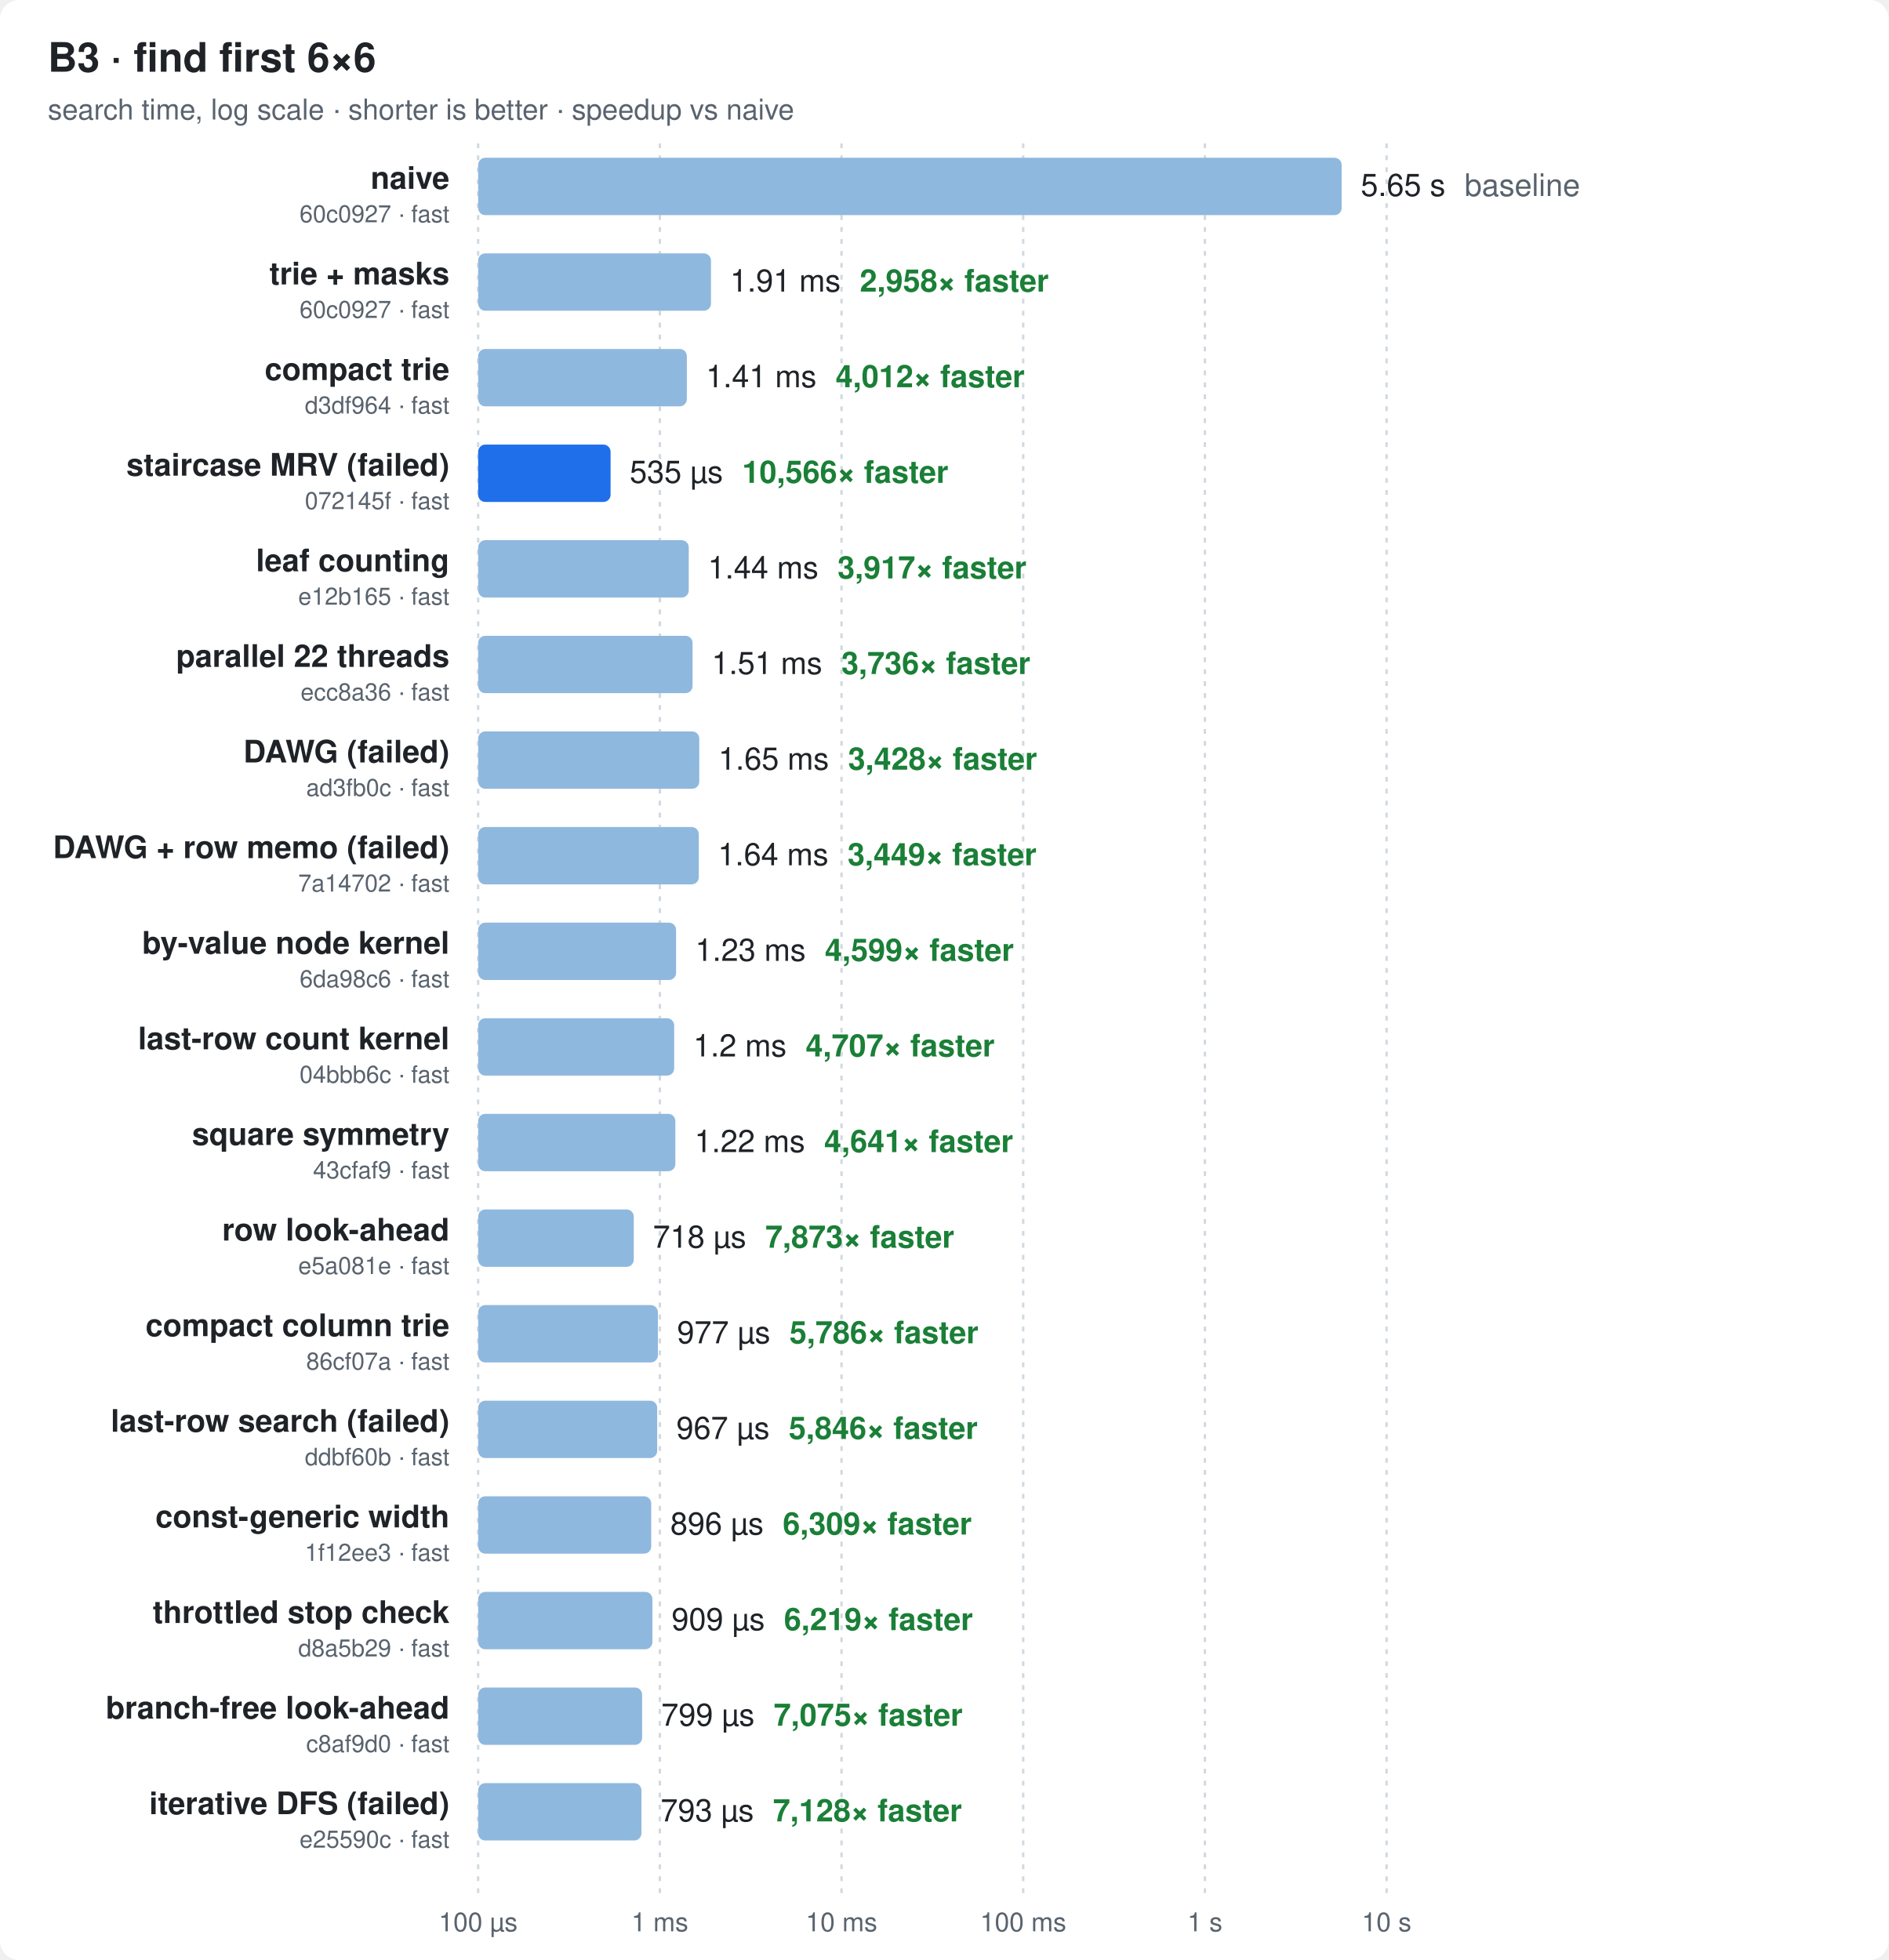
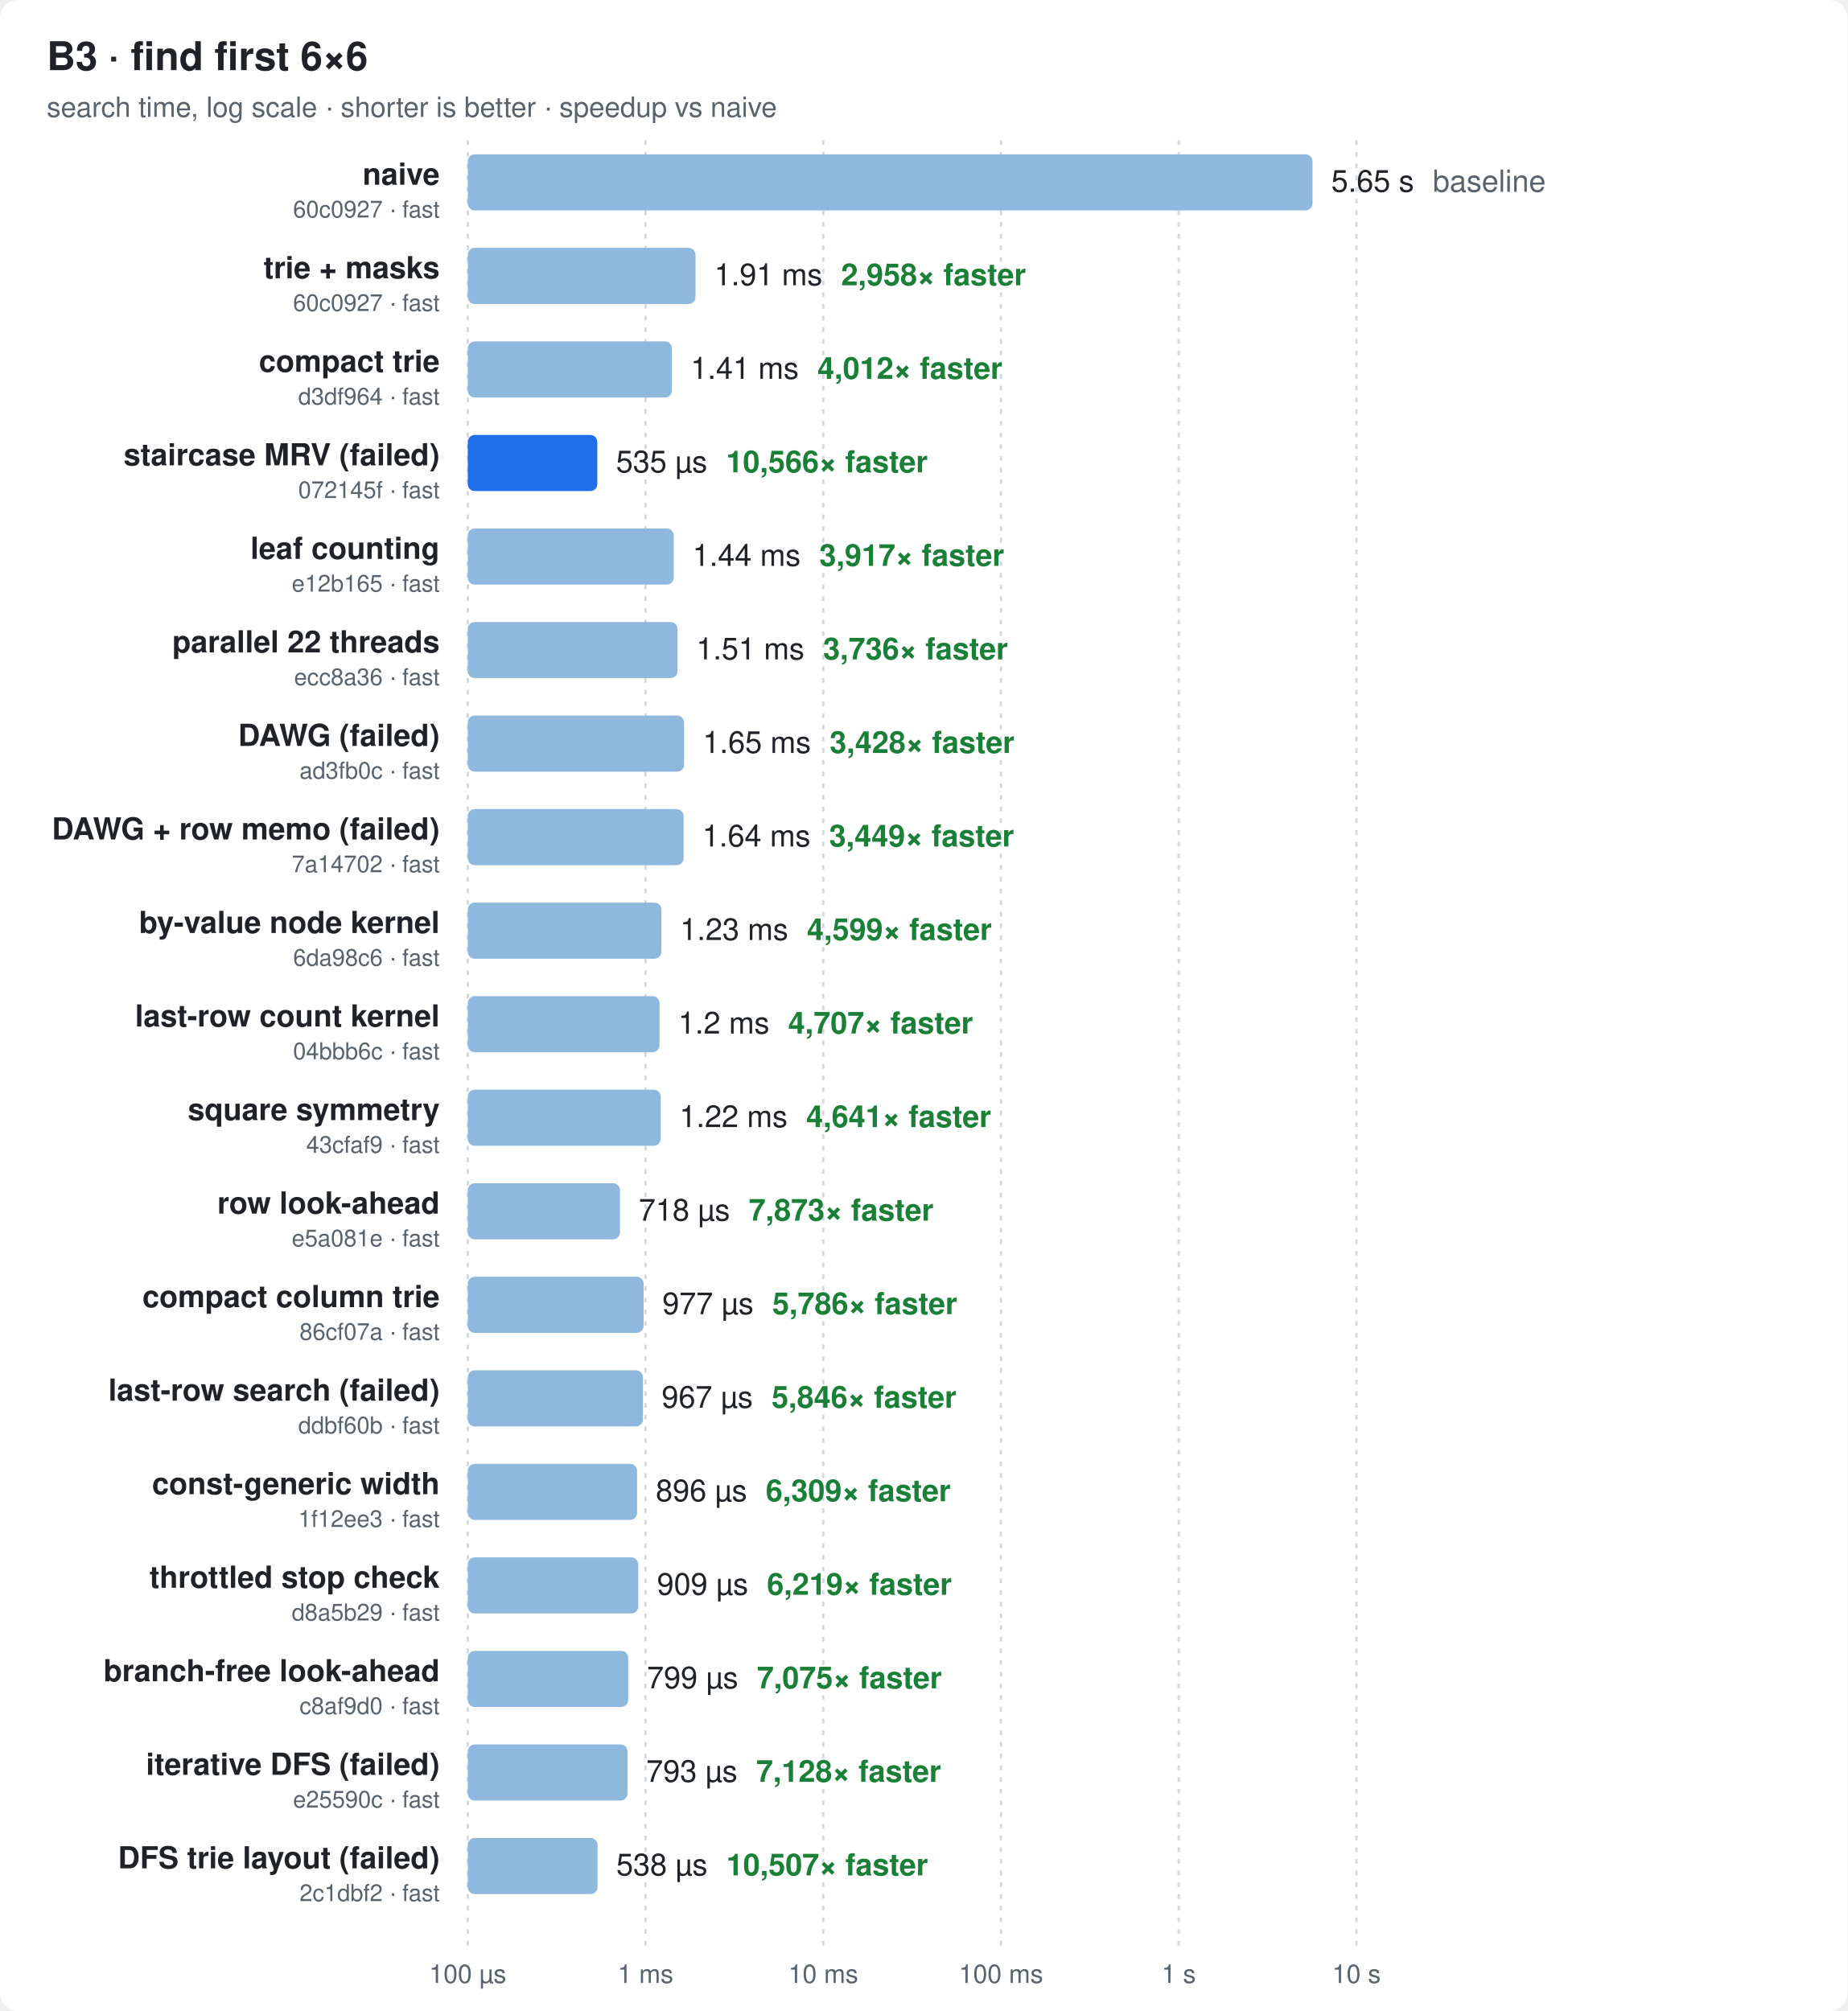
- <svg xmlns="http://www.w3.org/2000/svg" width="790" height="820" viewBox="0 0 790 820" font-family="ui-sans-serif,-apple-system,Segoe UI,Helvetica,Arial,sans-serif">
+ <svg xmlns="http://www.w3.org/2000/svg" width="790" height="860" viewBox="0 0 790 860" font-family="ui-sans-serif,-apple-system,Segoe UI,Helvetica,Arial,sans-serif">
  <style>
  .bg{fill:#ffffff} .t{fill:#1f2328} .m{fill:#59636e} .g{stroke:#d1d9e0}
  .bar{fill:#8fb8de} .best{fill:#1f6feb} .x{fill:#1a7f37;font-weight:600}
  @media (prefers-color-scheme: dark){
    .bg{fill:#0d1117} .t{fill:#e6edf3} .m{fill:#9198a1} .g{stroke:#30363d}
    .bar{fill:#2f5f8f} .best{fill:#4493f8} .x{fill:#3fb950}
  }
</style>
-   <rect class="bg" width="790" height="820" rx="8" />
+   <rect class="bg" width="790" height="860" rx="8" />
  <text class="t" x="20" y="30" font-size="17" font-weight="700">B3 · find first 6×6</text>
  <text class="m" x="20" y="50" font-size="12">search time, log scale · shorter is better · speedup vs naive</text>
-   <line class="g" x1="200.0" x2="200.0" y1="60" y2="792" stroke-dasharray="2 3" />
-   <text class="m" x="200.0" y="808" font-size="11" text-anchor="middle">100 µs</text>
-   <line class="g" x1="276.0" x2="276.0" y1="60" y2="792" stroke-dasharray="2 3" />
-   <text class="m" x="276.0" y="808" font-size="11" text-anchor="middle">1 ms</text>
-   <line class="g" x1="352.0" x2="352.0" y1="60" y2="792" stroke-dasharray="2 3" />
-   <text class="m" x="352.0" y="808" font-size="11" text-anchor="middle">10 ms</text>
-   <line class="g" x1="428.0" x2="428.0" y1="60" y2="792" stroke-dasharray="2 3" />
-   <text class="m" x="428.0" y="808" font-size="11" text-anchor="middle">100 ms</text>
-   <line class="g" x1="504.0" x2="504.0" y1="60" y2="792" stroke-dasharray="2 3" />
-   <text class="m" x="504.0" y="808" font-size="11" text-anchor="middle">1 s</text>
-   <line class="g" x1="580.0" x2="580.0" y1="60" y2="792" stroke-dasharray="2 3" />
-   <text class="m" x="580.0" y="808" font-size="11" text-anchor="middle">10 s</text>
+   <line class="g" x1="200.0" x2="200.0" y1="60" y2="832" stroke-dasharray="2 3" />
+   <text class="m" x="200.0" y="848" font-size="11" text-anchor="middle">100 µs</text>
+   <line class="g" x1="276.0" x2="276.0" y1="60" y2="832" stroke-dasharray="2 3" />
+   <text class="m" x="276.0" y="848" font-size="11" text-anchor="middle">1 ms</text>
+   <line class="g" x1="352.0" x2="352.0" y1="60" y2="832" stroke-dasharray="2 3" />
+   <text class="m" x="352.0" y="848" font-size="11" text-anchor="middle">10 ms</text>
+   <line class="g" x1="428.0" x2="428.0" y1="60" y2="832" stroke-dasharray="2 3" />
+   <text class="m" x="428.0" y="848" font-size="11" text-anchor="middle">100 ms</text>
+   <line class="g" x1="504.0" x2="504.0" y1="60" y2="832" stroke-dasharray="2 3" />
+   <text class="m" x="504.0" y="848" font-size="11" text-anchor="middle">1 s</text>
+   <line class="g" x1="580.0" x2="580.0" y1="60" y2="832" stroke-dasharray="2 3" />
+   <text class="m" x="580.0" y="848" font-size="11" text-anchor="middle">10 s</text>
  <text class="t" x="188" y="79.0" font-size="13" font-weight="600" text-anchor="end">naive</text>
  <text class="m" x="188" y="93.0" font-size="10" text-anchor="end">60c0927 · fast</text>
  <rect class="bar" x="200" y="66" width="361.2" height="24" rx="3" />
  <text class="t" x="569.2" y="82.0" font-size="13">5.65 s<tspan class="m" dx="8">baseline</tspan>
  </text>
  <text class="t" x="188" y="119.0" font-size="13" font-weight="600" text-anchor="end">trie + masks</text>
  <text class="m" x="188" y="133.0" font-size="10" text-anchor="end">60c0927 · fast</text>
  <rect class="bar" x="200" y="106" width="97.4" height="24" rx="3" />
  <text class="t" x="305.4" y="122.0" font-size="13">1.91 ms<tspan class="x" dx="8">2,958× faster</tspan>
  </text>
  <text class="t" x="188" y="159.0" font-size="13" font-weight="600" text-anchor="end">compact trie</text>
  <text class="m" x="188" y="173.0" font-size="10" text-anchor="end">d3df964 · fast</text>
  <rect class="bar" x="200" y="146" width="87.3" height="24" rx="3" />
  <text class="t" x="295.3" y="162.0" font-size="13">1.41 ms<tspan class="x" dx="8">4,012× faster</tspan>
  </text>
  <text class="t" x="188" y="199.0" font-size="13" font-weight="600" text-anchor="end">staircase MRV (failed)</text>
  <text class="m" x="188" y="213.0" font-size="10" text-anchor="end">072145f · fast</text>
  <rect class="best" x="200" y="186" width="55.4" height="24" rx="3" />
  <text class="t" x="263.4" y="202.0" font-size="13">535 µs<tspan class="x" dx="8">10,566× faster</tspan>
  </text>
  <text class="t" x="188" y="239.0" font-size="13" font-weight="600" text-anchor="end">leaf counting</text>
  <text class="m" x="188" y="253.0" font-size="10" text-anchor="end">e12b165 · fast</text>
  <rect class="bar" x="200" y="226" width="88.1" height="24" rx="3" />
  <text class="t" x="296.1" y="242.0" font-size="13">1.44 ms<tspan class="x" dx="8">3,917× faster</tspan>
  </text>
  <text class="t" x="188" y="279.0" font-size="13" font-weight="600" text-anchor="end">parallel 22 threads</text>
  <text class="m" x="188" y="293.0" font-size="10" text-anchor="end">ecc8a36 · fast</text>
  <rect class="bar" x="200" y="266" width="89.7" height="24" rx="3" />
  <text class="t" x="297.7" y="282.0" font-size="13">1.51 ms<tspan class="x" dx="8">3,736× faster</tspan>
  </text>
  <text class="t" x="188" y="319.0" font-size="13" font-weight="600" text-anchor="end">DAWG (failed)</text>
  <text class="m" x="188" y="333.0" font-size="10" text-anchor="end">ad3fb0c · fast</text>
  <rect class="bar" x="200" y="306" width="92.5" height="24" rx="3" />
  <text class="t" x="300.5" y="322.0" font-size="13">1.65 ms<tspan class="x" dx="8">3,428× faster</tspan>
  </text>
  <text class="t" x="188" y="359.0" font-size="13" font-weight="600" text-anchor="end">DAWG + row memo (failed)</text>
  <text class="m" x="188" y="373.0" font-size="10" text-anchor="end">7a14702 · fast</text>
  <rect class="bar" x="200" y="346" width="92.3" height="24" rx="3" />
  <text class="t" x="300.3" y="362.0" font-size="13">1.64 ms<tspan class="x" dx="8">3,449× faster</tspan>
  </text>
  <text class="t" x="188" y="399.0" font-size="13" font-weight="600" text-anchor="end">by-value node kernel</text>
  <text class="m" x="188" y="413.0" font-size="10" text-anchor="end">6da98c6 · fast</text>
  <rect class="bar" x="200" y="386" width="82.8" height="24" rx="3" />
  <text class="t" x="290.8" y="402.0" font-size="13">1.23 ms<tspan class="x" dx="8">4,599× faster</tspan>
  </text>
  <text class="t" x="188" y="439.0" font-size="13" font-weight="600" text-anchor="end">last-row count kernel</text>
  <text class="m" x="188" y="453.0" font-size="10" text-anchor="end">04bbb6c · fast</text>
  <rect class="bar" x="200" y="426" width="82.0" height="24" rx="3" />
  <text class="t" x="290.0" y="442.0" font-size="13">1.2 ms<tspan class="x" dx="8">4,707× faster</tspan>
  </text>
  <text class="t" x="188" y="479.0" font-size="13" font-weight="600" text-anchor="end">square symmetry</text>
  <text class="m" x="188" y="493.0" font-size="10" text-anchor="end">43cfaf9 · fast</text>
  <rect class="bar" x="200" y="466" width="82.5" height="24" rx="3" />
  <text class="t" x="290.5" y="482.0" font-size="13">1.22 ms<tspan class="x" dx="8">4,641× faster</tspan>
  </text>
  <text class="t" x="188" y="519.0" font-size="13" font-weight="600" text-anchor="end">row look-ahead</text>
  <text class="m" x="188" y="533.0" font-size="10" text-anchor="end">e5a081e · fast</text>
  <rect class="bar" x="200" y="506" width="65.1" height="24" rx="3" />
  <text class="t" x="273.1" y="522.0" font-size="13">718 µs<tspan class="x" dx="8">7,873× faster</tspan>
  </text>
  <text class="t" x="188" y="559.0" font-size="13" font-weight="600" text-anchor="end">compact column trie</text>
  <text class="m" x="188" y="573.0" font-size="10" text-anchor="end">86cf07a · fast</text>
  <rect class="bar" x="200" y="546" width="75.2" height="24" rx="3" />
  <text class="t" x="283.2" y="562.0" font-size="13">977 µs<tspan class="x" dx="8">5,786× faster</tspan>
  </text>
  <text class="t" x="188" y="599.0" font-size="13" font-weight="600" text-anchor="end">last-row search (failed)</text>
  <text class="m" x="188" y="613.0" font-size="10" text-anchor="end">ddbf60b · fast</text>
  <rect class="bar" x="200" y="586" width="74.9" height="24" rx="3" />
  <text class="t" x="282.9" y="602.0" font-size="13">967 µs<tspan class="x" dx="8">5,846× faster</tspan>
  </text>
  <text class="t" x="188" y="639.0" font-size="13" font-weight="600" text-anchor="end">const-generic width</text>
  <text class="m" x="188" y="653.0" font-size="10" text-anchor="end">1f12ee3 · fast</text>
  <rect class="bar" x="200" y="626" width="72.4" height="24" rx="3" />
  <text class="t" x="280.4" y="642.0" font-size="13">896 µs<tspan class="x" dx="8">6,309× faster</tspan>
  </text>
  <text class="t" x="188" y="679.0" font-size="13" font-weight="600" text-anchor="end">throttled stop check</text>
  <text class="m" x="188" y="693.0" font-size="10" text-anchor="end">d8a5b29 · fast</text>
  <rect class="bar" x="200" y="666" width="72.9" height="24" rx="3" />
  <text class="t" x="280.9" y="682.0" font-size="13">909 µs<tspan class="x" dx="8">6,219× faster</tspan>
  </text>
  <text class="t" x="188" y="719.0" font-size="13" font-weight="600" text-anchor="end">branch-free look-ahead</text>
  <text class="m" x="188" y="733.0" font-size="10" text-anchor="end">c8af9d0 · fast</text>
  <rect class="bar" x="200" y="706" width="68.6" height="24" rx="3" />
  <text class="t" x="276.6" y="722.0" font-size="13">799 µs<tspan class="x" dx="8">7,075× faster</tspan>
  </text>
  <text class="t" x="188" y="759.0" font-size="13" font-weight="600" text-anchor="end">iterative DFS (failed)</text>
  <text class="m" x="188" y="773.0" font-size="10" text-anchor="end">e25590c · fast</text>
  <rect class="bar" x="200" y="746" width="68.3" height="24" rx="3" />
  <text class="t" x="276.3" y="762.0" font-size="13">793 µs<tspan class="x" dx="8">7,128× faster</tspan>
  </text>
+   <text class="t" x="188" y="799.0" font-size="13" font-weight="600" text-anchor="end">DFS trie layout (failed)</text>
+   <text class="m" x="188" y="813.0" font-size="10" text-anchor="end">2c1dbf2 · fast</text>
+   <rect class="bar" x="200" y="786" width="55.5" height="24" rx="3" />
+   <text class="t" x="263.5" y="802.0" font-size="13">538 µs<tspan class="x" dx="8">10,507× faster</tspan>
+   </text>
</svg>
